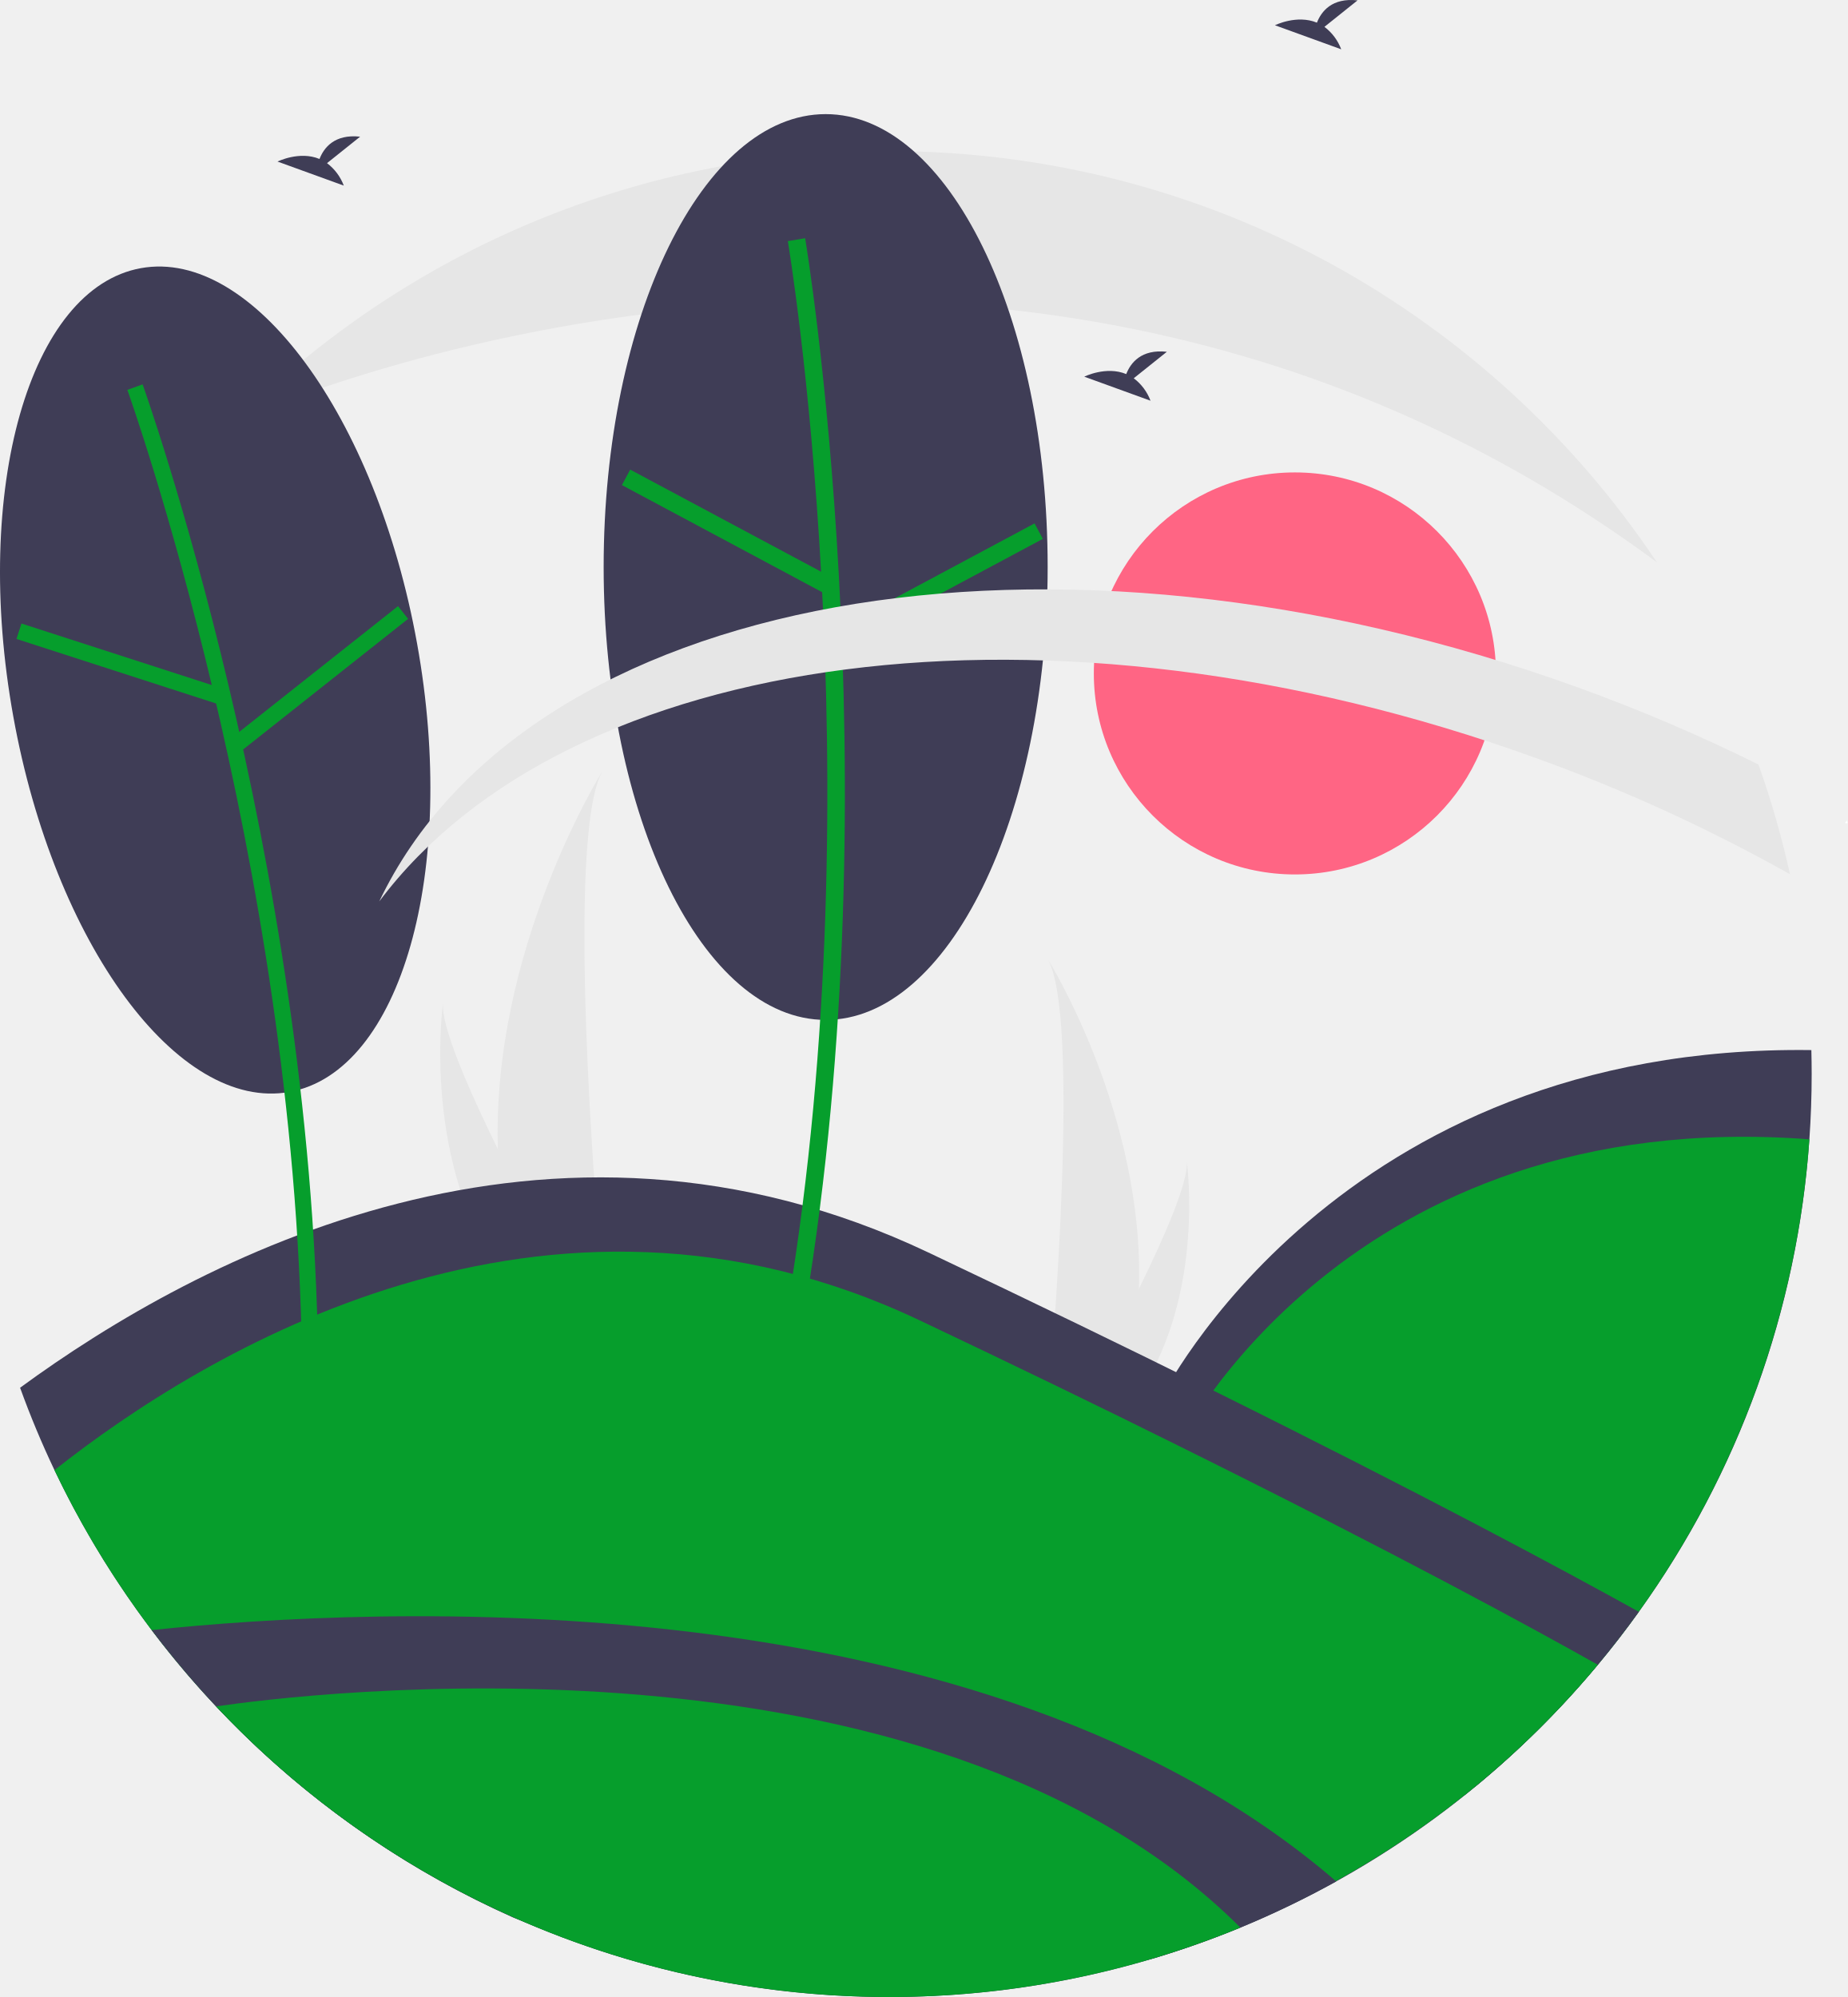
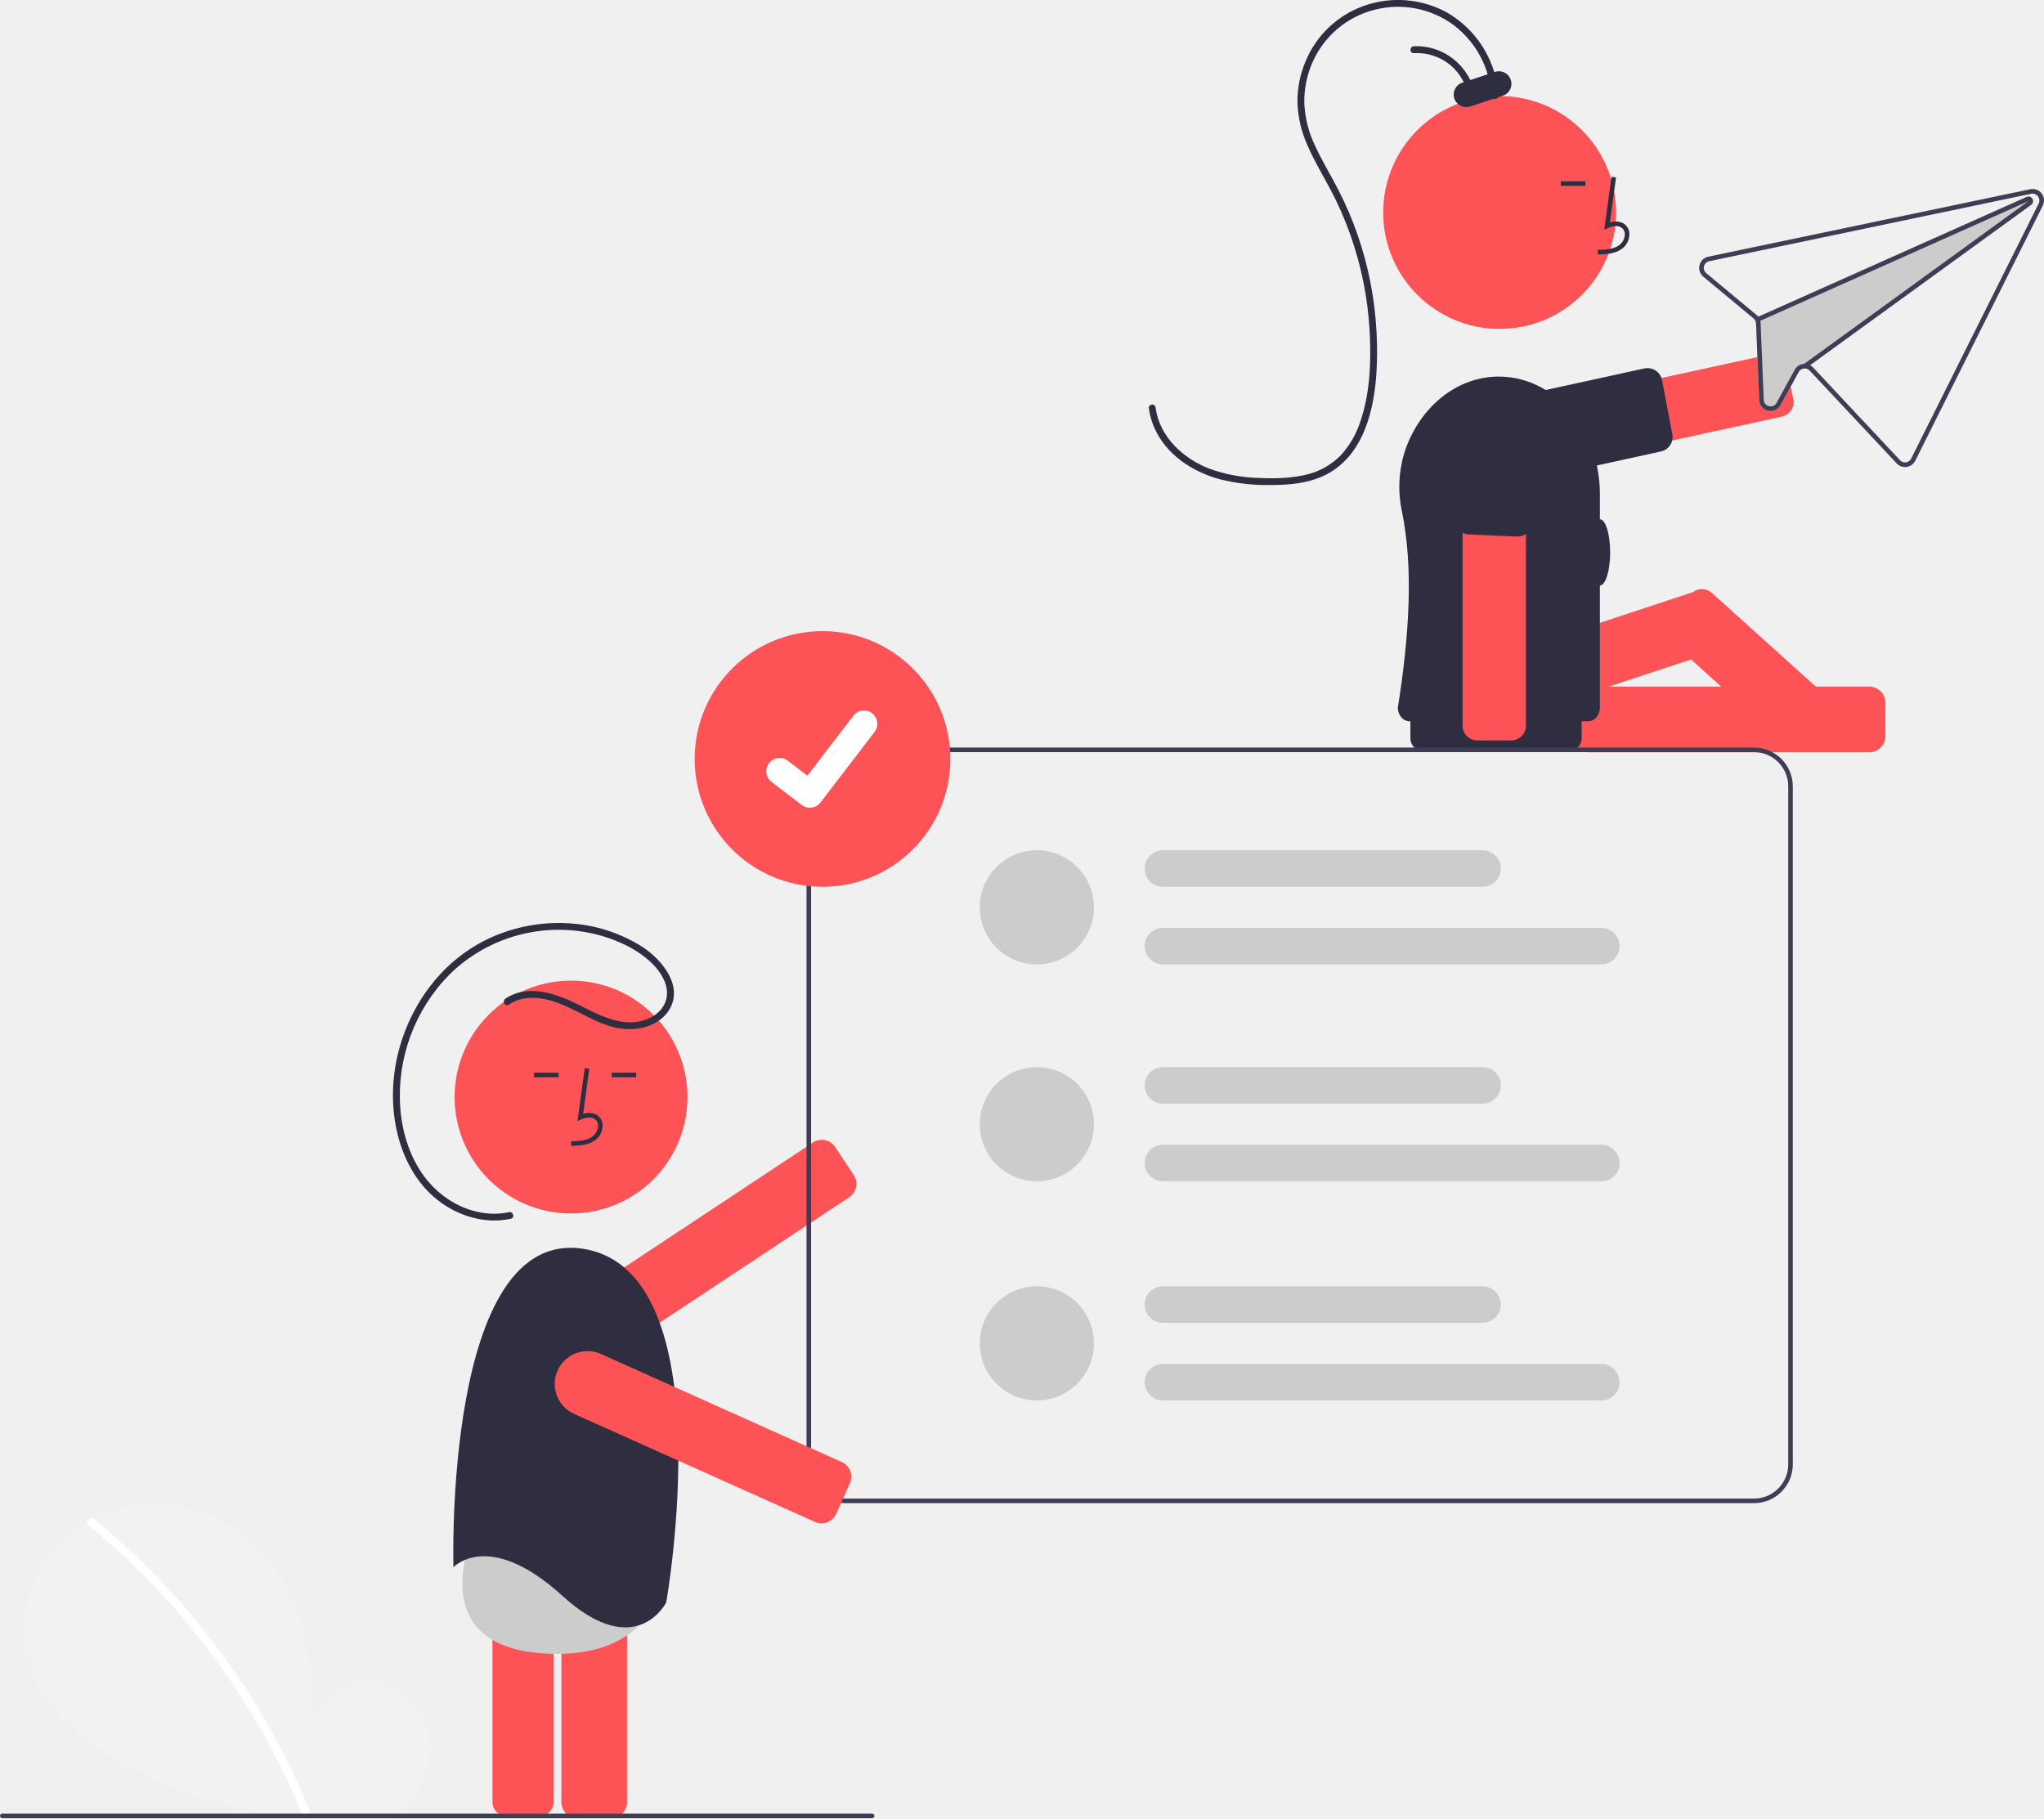
- <svg xmlns="http://www.w3.org/2000/svg" id="a1f75fc3-9e42-4fc1-bde4-b430080f0daf" data-name="Layer 1" width="692.605" height="748.733" viewBox="0 0 692.605 748.733">
-   <circle cx="485.389" cy="252.49" r="75.365" fill="#ff6584" />
-   <path d="M945.818,384.315c.166-.03.291-.146.485-.117a6.426,6.426,0,0,0-.33-.954c-.24.327-.485.661-.699.953Z" transform="translate(-253.6974 -75.63348)" fill="#fff" />
-   <path d="M440.33,506.498a175.145,175.145,0,0,0,8.182,48.416c.114.364.233.722.353,1.086h30.533c-.033-.326-.065-.689-.098-1.086-2.036-23.404-13.773-165.851.261-190.21C478.333,366.68,437.963,432.132,440.33,506.498Z" transform="translate(-253.6974 -75.63348)" fill="#e6e6e6" />
-   <path d="M442.621,554.914c.255.364.521.727.793,1.086h22.905c-.174-.309-.375-.673-.608-1.086-3.784-6.83-14.984-27.248-25.381-48.416-11.173-22.748-21.423-46.358-20.56-54.903C419.504,453.522,411.773,512.275,442.621,554.914Z" transform="translate(-253.6974 -75.63348)" fill="#e6e6e6" />
-   <path d="M680.636,558.829a152.694,152.694,0,0,1-7.133,42.21c-.099.317-.204.629-.308.947h-26.619c.028-.284.057-.601.085-.947,1.775-20.404,12.008-144.591-.227-165.828C647.504,436.934,682.699,493.996,680.636,558.829Z" transform="translate(-253.6974 -75.63348)" fill="#e6e6e6" />
-   <path d="M678.638,601.039c-.222.317-.454.634-.691.947H657.979c.151-.27.327-.587.53-.947,3.299-5.954,13.063-23.755,22.127-42.21,9.741-19.832,18.677-40.416,17.924-47.866C698.792,512.644,705.532,563.865,678.638,601.039Z" transform="translate(-253.6974 -75.63348)" fill="#e6e6e6" />
-   <path d="M376.281,136.806l12.413-9.928c-9.643-1.064-13.606,4.195-15.227,8.358-7.534-3.128-15.735.972-15.735.972l24.837,9.017A18.795,18.795,0,0,0,376.281,136.806Z" transform="translate(-253.6974 -75.63348)" fill="#3f3d56" />
-   <path d="M750.165,85.701l12.413-9.928c-9.643-1.064-13.606,4.195-15.227,8.358-7.534-3.128-15.735.972-15.735.972L756.453,94.119A18.795,18.795,0,0,0,750.165,85.701Z" transform="translate(-253.6974 -75.63348)" fill="#3f3d56" />
-   <path d="M932.807,478.323q0,12.34-.86,24.478a344.112,344.112,0,0,1-63.922,177.14q-7.324,10.222-15.381,19.871a347.514,347.514,0,0,1-46.153,45.845L732.919,702.487,688.931,599.82s65.632-132.887,243.759-130.478Q932.802,473.817,932.807,478.323Z" transform="translate(-253.6974 -75.63348)" fill="#3f3d56" />
-   <path d="M931.947,502.801a346.077,346.077,0,0,1-129.289,245.967l-68.349-40.103-39.01-91.054S758.511,489.628,931.947,502.801Z" transform="translate(-253.6974 -75.63348)" fill="#069e2c" />
-   <path d="M868.025,679.941q-7.324,10.222-15.381,19.871a346.169,346.169,0,0,1-133.98,98.527q-15.795,6.512-32.333,11.485A378.838,378.838,0,0,1,446.085,794.571,347.292,347.292,0,0,1,274.114,626.824q-7.165-15.062-12.886-30.889c66.523-48.733,197.606-118.515,340.471-50.707Q660.977,573.363,707.56,596.519C786.365,635.582,838.813,663.743,868.025,679.941Z" transform="translate(-253.6974 -75.63348)" fill="#3f3d56" />
-   <path d="M852.644,699.812a346.28,346.28,0,0,1-578.53-72.988c55.558-43.935,183.7-122.888,324.326-56.152q54.247,25.746,96.86,46.939C778.117,658.658,829.132,686.554,852.644,699.812Z" transform="translate(-253.6974 -75.63348)" fill="#069e2c" />
-   <path d="M754.584,781.026a349.545,349.545,0,0,1-35.921,17.313A345.065,345.065,0,0,1,586.763,824.367,346.365,346.365,0,0,1,310.544,686.798C393.191,678.083,621.644,666.333,754.584,781.026Z" transform="translate(-253.6974 -75.63348)" fill="#3f3d56" />
-   <path d="M718.663,798.339a346.418,346.418,0,0,1-383.96-82.923C364.765,711,600.775,680.674,718.663,798.339Z" transform="translate(-253.6974 -75.63348)" fill="#069e2c" />
-   <path d="M874.765,286.428v.011C627.673,103.747,344.575,232.335,342.389,233.322v-.011a344.996,344.996,0,0,1,244.375-101.032C706.892,132.279,812.721,193.495,874.765,286.428Z" transform="translate(-253.6974 -75.63348)" fill="#e6e6e6" />
-   <ellipse cx="334.364" cy="330.602" rx="76.906" ry="156.919" transform="translate(-307.0527 -11.0592) rotate(-10.22048)" fill="#3f3d56" />
-   <path d="M372.949,584.638c-2.478-187.337-65.158-363.14-65.791-364.893l-5.716,2.062c.63,1.744,62.966,176.627,65.431,362.913Z" transform="translate(-253.6974 -75.63348)" fill="#069e2c" />
-   <rect x="295.289" y="285.001" width="6.078" height="78.867" transform="translate(-355.8607 432.8235) rotate(-72.07888)" fill="#069e2c" />
-   <rect x="334.438" y="326.719" width="78.87" height="6.078" transform="matrix(0.78393, -0.62085, 0.62085, 0.78393, -377.6451, 227.7381)" fill="#069e2c" />
-   <ellipse cx="309.499" cy="212.589" rx="83.219" ry="169.801" fill="#3f3d56" />
-   <path d="M555.512,566.159c33.33-199.975.336-399.227-.002-401.215l-6.483,1.098c.336,1.978,33.141,200.183-.002,399.037Z" transform="translate(-253.6974 -75.63348)" fill="#069e2c" />
-   <rect x="522.717" y="232.065" width="6.577" height="85.341" transform="translate(-218.0412 533.346) rotate(-61.8584)" fill="#069e2c" />
-   <rect x="562.76" y="291.621" width="85.344" height="6.577" transform="translate(-321.2135 244.9751) rotate(-28.15796)" fill="#069e2c" />
-   <path d="M924.676,403.403a634.407,634.407,0,0,0-95.374-43.606c-182.14-65.907-362.751-40.506-433.446,53.817,55.017-115.553,251.327-151.888,449.432-80.206a646.926,646.926,0,0,1,67.585,28.872A343.542,343.542,0,0,1,924.676,403.403Z" transform="translate(-253.6974 -75.63348)" fill="#e6e6e6" />
-   <path d="M678.684,217.456l12.413-9.928c-9.643-1.064-13.606,4.195-15.227,8.358-7.534-3.128-15.735.972-15.735.972l24.837,9.017A18.795,18.795,0,0,0,678.684,217.456Z" transform="translate(-253.6974 -75.63348)" fill="#3f3d56" />
+ <svg xmlns="http://www.w3.org/2000/svg" data-name="Layer 1" width="895.287" height="796.46" viewBox="0 0 895.287 796.46">
+   <path d="M327.406,845.05c8.993-7.599,14.455-19.602,13.022-31.288s-10.305-22.428-21.813-24.91-24.628,4.388-28.123,15.63c-1.924-21.674-4.141-44.257-15.664-62.715-10.434-16.713-28.507-28.672-48.093-30.811s-40.208,5.941-52.424,21.4-15.206,37.934-6.651,55.682c6.302,13.075,17.914,22.805,30.079,30.721,38.813,25.255,86.96,33.788,132.772,27.046Z" transform="translate(-152.3563 -51.77002)" fill="#f2f2f2" />
+   <path d="M193.68,717.345A317.625,317.625,0,0,1,237.944,761.299a322.163,322.163,0,0,1,34.908,51.663A320.844,320.844,0,0,1,287.8,844.613c.898,2.2-2.675,3.158-3.562.982a315.276,315.276,0,0,0-28.808-54.506,317.26,317.26,0,0,0-38.636-47.729,316.497,316.497,0,0,0-25.726-23.403c-1.844-1.502.783-4.102,2.612-2.612Z" transform="translate(-152.3563 -51.77002)" fill="#fff" />
+   <path d="M971.177,381.308H848.163a7.008,7.008,0,0,1-7-7V359.549a7.008,7.008,0,0,1,7-7H971.177a7.008,7.008,0,0,1,7,7v14.759A7.008,7.008,0,0,1,971.177,381.308Z" transform="translate(-152.3563 -51.77002)" fill="#fe5356" />
+   <path d="M954.578,358.74l-52.425-47.269a6.494,6.494,0,0,0-8.317-.32L779.104,349.033a6.507,6.507,0,0,0-4.134,8.21l4.627,14.016a6.488,6.488,0,0,0,8.21,4.134l105.244-34.749,42.937,38.714a6.454,6.454,0,0,0,4.345,1.673q.171,0,.344-.009a6.457,6.457,0,0,0,4.492-2.139l9.883-10.961A6.508,6.508,0,0,0,954.578,358.74Z" transform="translate(-152.3563 -51.77002)" fill="#fe5356" />
+   <path d="M374.061,712.208a6.007,6.007,0,0,0-6,6V841.222a6.007,6.007,0,0,0,6,6h14.76a6.007,6.007,0,0,0,6-6V718.208a6.007,6.007,0,0,0-6-6Z" transform="translate(-152.3563 -51.77002)" fill="#fe5356" />
+   <path d="M420.013,848.222H405.253a7.008,7.008,0,0,1-7-7V718.208a7.008,7.008,0,0,1,7-7H420.013a7.008,7.008,0,0,1,7,7V841.222A7.008,7.008,0,0,1,420.013,848.222Z" transform="translate(-152.3563 -51.77002)" fill="#fe5356" />
+   <path d="M444.178,727.745s5.576,50.144-50.719,48.441S359.066,725.211,359.066,725.211s11.765-9.245,41.503-.304S444.178,727.745,444.178,727.745Z" transform="translate(-152.3563 -51.77002)" fill="#ccc" />
+   <path d="M419.986,642.408a14.377,14.377,0,0,1-7.958-26.367l96.428-63.82a6.999,6.999,0,0,1,9.701,1.974l8.146,12.308a7.008,7.008,0,0,1-1.974,9.701l-96.428,63.82A14.304,14.304,0,0,1,419.986,642.408Z" transform="translate(-152.3563 -51.77002)" fill="#fe5356" />
+   <circle cx="250.121" cy="480.559" r="51" fill="#fe5356" />
+   <path d="M402.515,553.738c3.306-.092,7.42-.207,10.59-2.522a8.133,8.133,0,0,0,3.2-6.073,5.471,5.471,0,0,0-1.86-4.493c-1.656-1.399-4.073-1.727-6.678-.961l2.699-19.726-1.981-.271-3.173,23.19,1.655-.759c1.918-.88,4.552-1.328,6.188.055a3.515,3.515,0,0,1,1.153,2.896,6.147,6.147,0,0,1-2.381,4.528c-2.467,1.802-5.746,2.034-9.466,2.138Z" transform="translate(-152.3563 -51.77002)" fill="#2f2e41" />
+   <rect x="267.909" y="469.894" width="10.772" height="2" fill="#2f2e41" />
+   <rect x="233.909" y="469.894" width="10.772" height="2" fill="#2f2e41" />
+   <path d="M350.961,738.31s-4.403-149.715,57.244-139.44,35.961,154.852,35.961,154.852-13.21,26.42-45.502-2.936S350.961,738.31,350.961,738.31Z" transform="translate(-152.3563 -51.77002)" fill="#2f2e41" />
+   <path d="M373.712,489.253c9.923-6.738,22.448-2.161,32.09,2.648,9.364,4.67,19.917,10.612,30.512,6.113,4.138-1.757,7.501-5.193,8.086-9.79.696-5.477-2.615-10.604-6.299-14.327a45.877,45.877,0,0,0-13.765-9.072,64.335,64.335,0,0,0-15.668-4.764,68.191,68.191,0,0,0-59.581,18.731,75.548,75.548,0,0,0-21.425,58.072c.843,11.345,4.466,22.914,11.735,31.82,6.82,8.356,17.033,14.231,27.933,14.721a31.334,31.334,0,0,0,7.962-.647c1.883-.402,2.688,2.49.798,2.893-11.353,2.421-23.113-1.176-32.117-8.258-9.478-7.456-15.294-18.742-17.844-30.372-4.88-22.255,1.233-46.205,15.242-64.022a69.796,69.796,0,0,1,26.118-20.609,72.508,72.508,0,0,1,33.692-6.182,67.104,67.104,0,0,1,32.479,10.291c8.731,5.642,18.57,17.603,11.45,28.185-2.663,3.957-7.083,6.368-11.672,7.358a28.651,28.651,0,0,1-15.724-1.37c-11.406-4.028-21.956-13.028-34.723-11.664a16.931,16.931,0,0,0-7.765,2.834c-1.601,1.087-3.104-1.511-1.514-2.59Z" transform="translate(-152.3563 -51.77002)" fill="#2f2e41" />
+   <path d="M809.441,256.971a13.88,13.88,0,0,1,4.55-25.24l112.988-24.596a6.506,6.506,0,0,1,7.734,4.969l-.488.106.488-.106,3.14,14.422a6.5,6.5,0,0,1-4.969,7.734L819.896,258.855a14.097,14.097,0,0,1-1.483.241A13.775,13.775,0,0,1,809.441,256.971Z" transform="translate(-152.3563 -51.77002)" fill="#fe5356" />
+   <path d="M800.19,248.818h0q-.101-.402-.18-.813c-.929-4.894.768-10.045,4.778-14.508a30.705,30.705,0,0,1,16.274-9.065l51.511-11.27a6.501,6.501,0,0,1,7.775,5.137l4.494,23.674a6.466,6.466,0,0,1-4.997,7.562l-51.837,11.34a33.322,33.322,0,0,1-7.116.783C810.682,261.659,802.179,256.685,800.19,248.818Z" transform="translate(-152.3563 -51.77002)" fill="#2f2e41" />
+   <circle cx="656.849" cy="93.076" r="51" fill="#fe5356" />
+   <path d="M852.243,163.255c3.306-.092,7.42-.207,10.59-2.522a8.133,8.133,0,0,0,3.2-6.073,5.471,5.471,0,0,0-1.86-4.493c-1.656-1.399-4.073-1.727-6.678-.961l2.699-19.726L858.212,129.209l-3.173,23.19,1.655-.759c1.918-.88,4.552-1.328,6.188.055a3.515,3.515,0,0,1,1.153,2.896,6.147,6.147,0,0,1-2.381,4.528c-2.467,1.802-5.746,2.034-9.466,2.138Z" transform="translate(-152.3563 -51.77002)" fill="#2f2e41" />
+   <rect x="683.636" y="79.412" width="10.772" height="2" fill="#2f2e41" />
+   <path d="M805.637,93.696A42.161,42.161,0,0,0,789.15,62.81a41.065,41.065,0,0,0-35.015-6.678,40.441,40.441,0,0,0-26.883,22.939A42.107,42.107,0,0,0,723.643,96.763a47.833,47.833,0,0,0,4.831,19.067c3.007,6.552,6.8,12.699,10.094,19.104a152.462,152.462,0,0,1,8.377,19.557,154.179,154.179,0,0,1,8.322,42.374c1.224,22.771-.954,56.014-26.66,64.753-6.537,2.222-13.588,2.636-20.442,2.618a83.951,83.951,0,0,1-21.42-2.509c-12.135-3.24-23.656-10.85-28.826-22.672a31.553,31.553,0,0,1-2.373-8.569c-.108-.81.767-1.492,1.5-1.5a1.537,1.537,0,0,1,1.5,1.5c1.674,12.598,12.172,22.259,23.569,26.602a67.697,67.697,0,0,0,20.736,4.011c7.046.356,14.362.301,21.262-1.321a30.792,30.792,0,0,0,16.014-9.103,41.402,41.402,0,0,0,8.359-15.122c4.057-12.385,4.483-26.002,3.77-38.911a151.262,151.262,0,0,0-8.498-42.193,147.934,147.934,0,0,0-8.804-19.958c-3.342-6.286-7.054-12.395-9.87-18.947a49.444,49.444,0,0,1-4.445-19.153,45.244,45.244,0,0,1,3.576-17.793,43.37,43.37,0,0,1,25.81-24.361,44.641,44.641,0,0,1,36.016,2.95,45.385,45.385,0,0,1,21.255,27.733,43.424,43.424,0,0,1,1.342,8.775c.099,1.93-2.901,1.924-3,0Z" transform="translate(-152.3563 -51.77002)" fill="#2f2e41" />
+   <path d="M795.664,94.749A23.488,23.488,0,0,0,787.807,80.416a23.169,23.169,0,0,0-16.195-5.376c-1.93.097-1.925-2.904,0-3a26.104,26.104,0,0,1,26.945,21.911c.288,1.889-2.602,2.703-2.893.798Z" transform="translate(-152.3563 -51.77002)" fill="#2f2e41" />
+   <path d="M789.361,94.922a5.5,5.5,0,0,1,3.499-6.947l14.244-4.703a5.5,5.5,0,1,1,3.449,10.445l-14.244,4.703a5.498,5.498,0,0,1-6.947-3.498Z" transform="translate(-152.3563 -51.77002)" fill="#2f2e41" />
+   <path d="M900.591,164.22a5.006,5.006,0,0,0-2.164,8.748l22.011,18.289a3.254,3.254,0,0,1,.783.978,3.058,3.058,0,0,1,.3,1.207l1.374,33.541a4.893,4.893,0,0,0,3.849,4.67l.039.009a4.886,4.886,0,0,0,5.486-2.475l7.94-14.479a3.011,3.011,0,0,1,2.689-1.542,2.91,2.91,0,0,1,2.133.947l38.101,40.655a4.968,4.968,0,0,0,4.37,1.528,5.018,5.018,0,0,0,3.744-2.707L1047.112,141.815a5.002,5.002,0,0,0-5.503-7.139l-1.809.378-139.208,29.165Zm-.892,7.212a3.007,3.007,0,0,1,1.308-5.251l139.165-29.155,1.852-.389a3.008,3.008,0,0,1,3.303,4.279L989.461,252.689a3,3,0,0,1-4.869.708l-38.101-40.655a4.795,4.795,0,0,0-1.3-1.003l96.812-70.234a2.003,2.003,0,0,0-1.648-3.575,1.744,1.744,0,0,0-.323.111l-117.549,52.471a4.934,4.934,0,0,0-.774-.791L899.699,171.432Z" transform="translate(-152.3563 -51.77002)" fill="#ccc" />
+   <path d="M900.591,164.22a5.006,5.006,0,0,0-2.164,8.748l22.011,18.289a3.254,3.254,0,0,1,.783.978,3.058,3.058,0,0,1,.3,1.207l1.374,33.541a4.893,4.893,0,0,0,3.849,4.67l.039.009a4.886,4.886,0,0,0,5.486-2.475l7.94-14.479a3.011,3.011,0,0,1,2.689-1.542,2.91,2.91,0,0,1,2.133.947l38.101,40.655a4.968,4.968,0,0,0,4.37,1.528,5.018,5.018,0,0,0,3.744-2.707L1047.112,141.815a5.002,5.002,0,0,0-5.503-7.139l-1.809.378-139.208,29.165Zm-.892,7.212a3.007,3.007,0,0,1,1.308-5.251l139.165-29.155,1.852-.389a3.008,3.008,0,0,1,3.303,4.279L989.461,252.689a3,3,0,0,1-4.869.708L946.491,212.741a4.795,4.795,0,0,0-1.3-1.003,4.866,4.866,0,0,0-2.269-.578c-.112-.005-.225,0-.34.005l-.01-.002a4.989,4.989,0,0,0-4.115,2.582l-7.942,14.489a2.911,2.911,0,0,1-3.3,1.475l-.02-.004a2.904,2.904,0,0,1-2.306-2.801l-1.374-33.54a4.731,4.731,0,0,0-.151-1.05l.002-.01a4.796,4.796,0,0,0-.357-.953,4.648,4.648,0,0,0-.527-.838,4.934,4.934,0,0,0-.774-.791L899.699,171.432Z" transform="translate(-152.3563 -51.77002)" fill="#3f3d56" />
+   <path d="M922.485,190.512l117.549-52.471a1.745,1.745,0,0,1,.323-.111,2.003,2.003,0,0,1,1.648,3.575l-96.812,70.234-1.708,1.242-1.17-1.62.26-.197.01.002,98.241-71.283L923.369,192.303l-.002.01-.512.222-.815-1.826Z" transform="translate(-152.3563 -51.77002)" fill="#3f3d56" />
+   <path d="M775.62,349.73a5.506,5.506,0,0,0-5.5,5.5v20a5.506,5.506,0,0,0,5.5,5.5h64a5.506,5.506,0,0,0,5.5-5.5v-20a5.506,5.506,0,0,0-5.5-5.5Z" transform="translate(-152.3563 -51.77002)" fill="#2f2e41" />
+   <path d="M768.074,248.28a51.265,51.265,0,0,0-1.647,27.54c5.086,24.935,3.193,54.412-1.807,85.91,0,3.314,2.308,6,5.155,6h78.189c2.847,0,5.155-2.686,5.155-6v-93.5c0-27.63-18.782-50.24-42.274-51.44-.653-.04-1.314-.06-1.976-.06C790.543,216.73,774.785,229.76,768.074,248.28Z" transform="translate(-152.3563 -51.77002)" fill="#2f2e41" />
+   <path d="M792.976,369.631V253.997a13.88,13.88,0,0,1,27.76,0V369.631a6.507,6.507,0,0,1-6.5,6.5H799.476A6.507,6.507,0,0,1,792.976,369.631Z" transform="translate(-152.3563 -51.77002)" fill="#fe5356" />
+   <path d="M816.719,286.808l-20.98-.923a6.508,6.508,0,0,1-6.208-6.78l1.474-33.468a17,17,0,1,1,33.967,1.496l-1.473,33.468A6.5,6.5,0,0,1,817.012,286.814Q816.866,286.814,816.719,286.808Z" transform="translate(-152.3563 -51.77002)" fill="#2f2e41" />
+   <ellipse cx="700.764" cy="241.96" rx="4.5" ry="14.5" fill="#2f2e41" />
+   <circle cx="454.15" cy="397.46" r="25" fill="#ccc" />
+   <path d="M853.734,474.23h-192a8,8,0,1,1,0-16h192a8,8,0,0,1,0,16Z" transform="translate(-152.3563 -51.77002)" fill="#ccc" />
+   <path d="M801.734,440.23h-140a8,8,0,1,1,0-16h140a8,8,0,0,1,0,16Z" transform="translate(-152.3563 -51.77002)" fill="#ccc" />
+   <circle cx="454.15" cy="492.46" r="25" fill="#ccc" />
+   <path d="M853.734,569.23h-192a8,8,0,1,1,0-16h192a8,8,0,0,1,0,16Z" transform="translate(-152.3563 -51.77002)" fill="#ccc" />
+   <path d="M801.734,535.23h-140a8,8,0,1,1,0-16h140a8,8,0,0,1,0,16Z" transform="translate(-152.3563 -51.77002)" fill="#ccc" />
+   <circle cx="454.15" cy="588.46" r="25" fill="#ccc" />
+   <path d="M853.734,665.23h-192a8,8,0,1,1,0-16h192a8,8,0,0,1,0,16Z" transform="translate(-152.3563 -51.77002)" fill="#ccc" />
+   <path d="M801.734,631.23h-140a8,8,0,1,1,0-16h140a8,8,0,0,1,0,16Z" transform="translate(-152.3563 -51.77002)" fill="#ccc" />
+   <path d="M920.62,710.23h-398a17.019,17.019,0,0,1-17-17v-297a17.019,17.019,0,0,1,17-17h398a17.019,17.019,0,0,1,17,17v297A17.019,17.019,0,0,1,920.62,710.23Zm-398-329a15.017,15.017,0,0,0-15,15v297a15.017,15.017,0,0,0,15,15h398a15.017,15.017,0,0,0,15-15v-297a15.017,15.017,0,0,0-15-15Z" transform="translate(-152.3563 -51.77002)" fill="#3f3d56" />
+   <circle cx="360.264" cy="332.46" r="56" fill="#fe5356" />
+   <path d="M507.069,405.593a5.808,5.808,0,0,1-3.495-1.161l-.062-.047L490.352,394.309a5.847,5.847,0,1,1,7.112-9.282l8.524,6.536,20.144-26.271a5.847,5.847,0,0,1,8.198-1.082l-.125.17.129-.168a5.853,5.853,0,0,1,1.082,8.198l-23.694,30.901A5.849,5.849,0,0,1,507.069,405.593Z" transform="translate(-152.3563 -51.77002)" fill="#fff" />
+   <path d="M512.19,719.067a6.927,6.927,0,0,1-2.855-.613H509.335L403.831,671.124a14.379,14.379,0,1,1,11.771-26.239l105.505,47.33a6.999,6.999,0,0,1,3.522,9.251l-6.041,13.467A7.018,7.018,0,0,1,512.19,719.067Z" transform="translate(-152.3563 -51.77002)" fill="#fe5356" />
+   <path d="M534.356,848.23h-381a1,1,0,1,1,0-2h381a1,1,0,0,1,0,2Z" transform="translate(-152.3563 -51.77002)" fill="#3f3d56" />
</svg>
